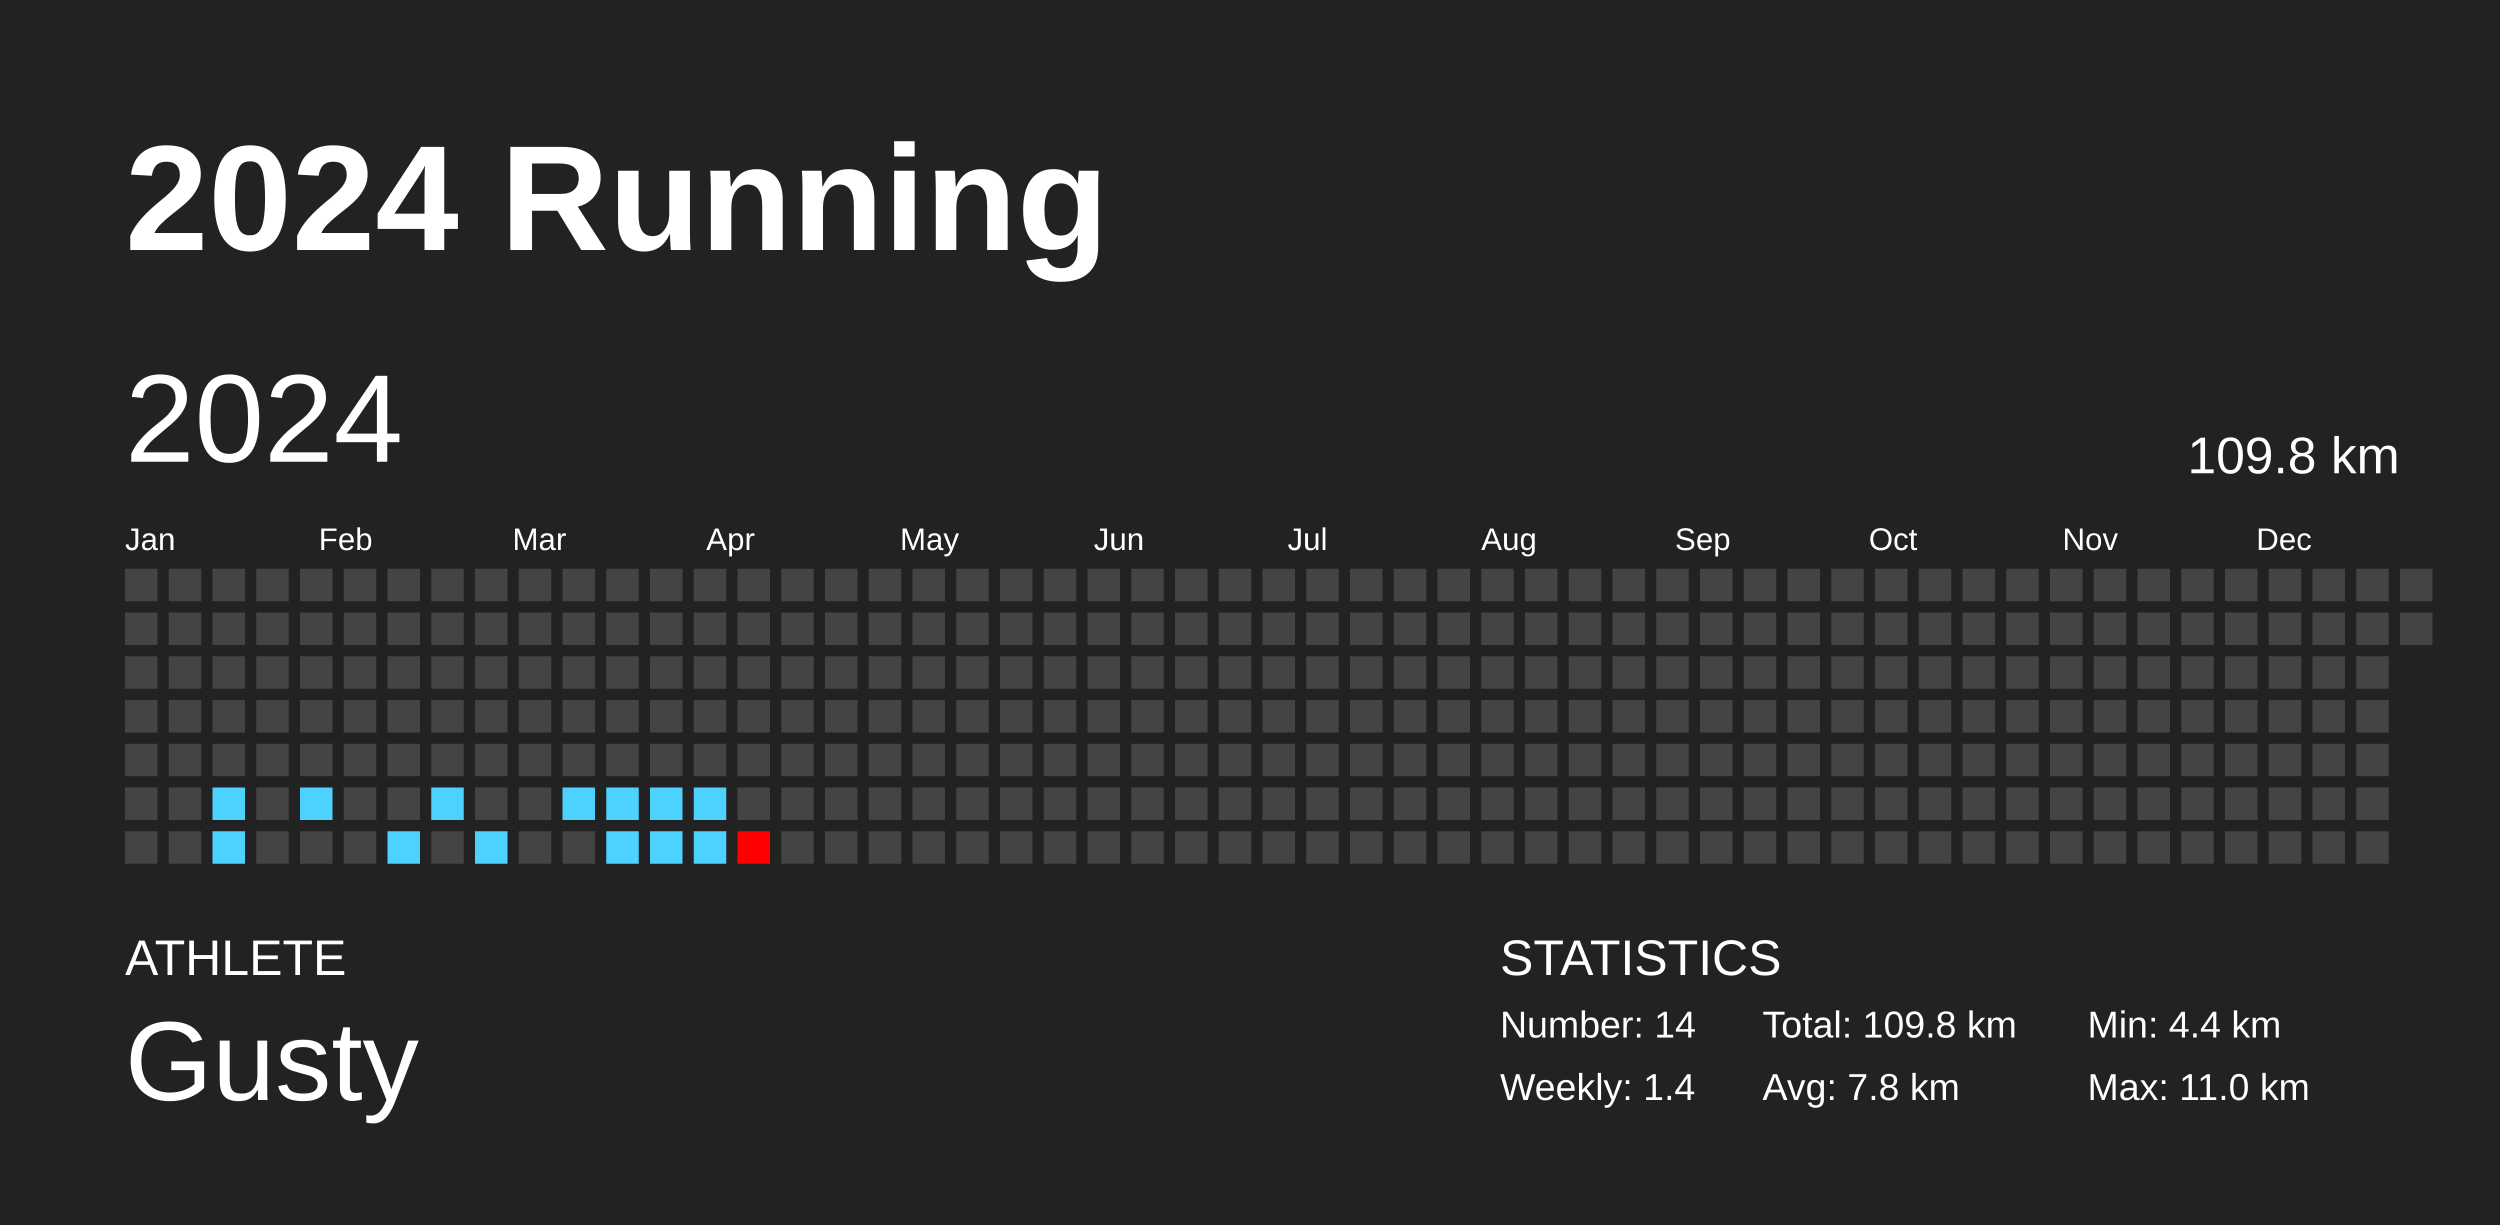
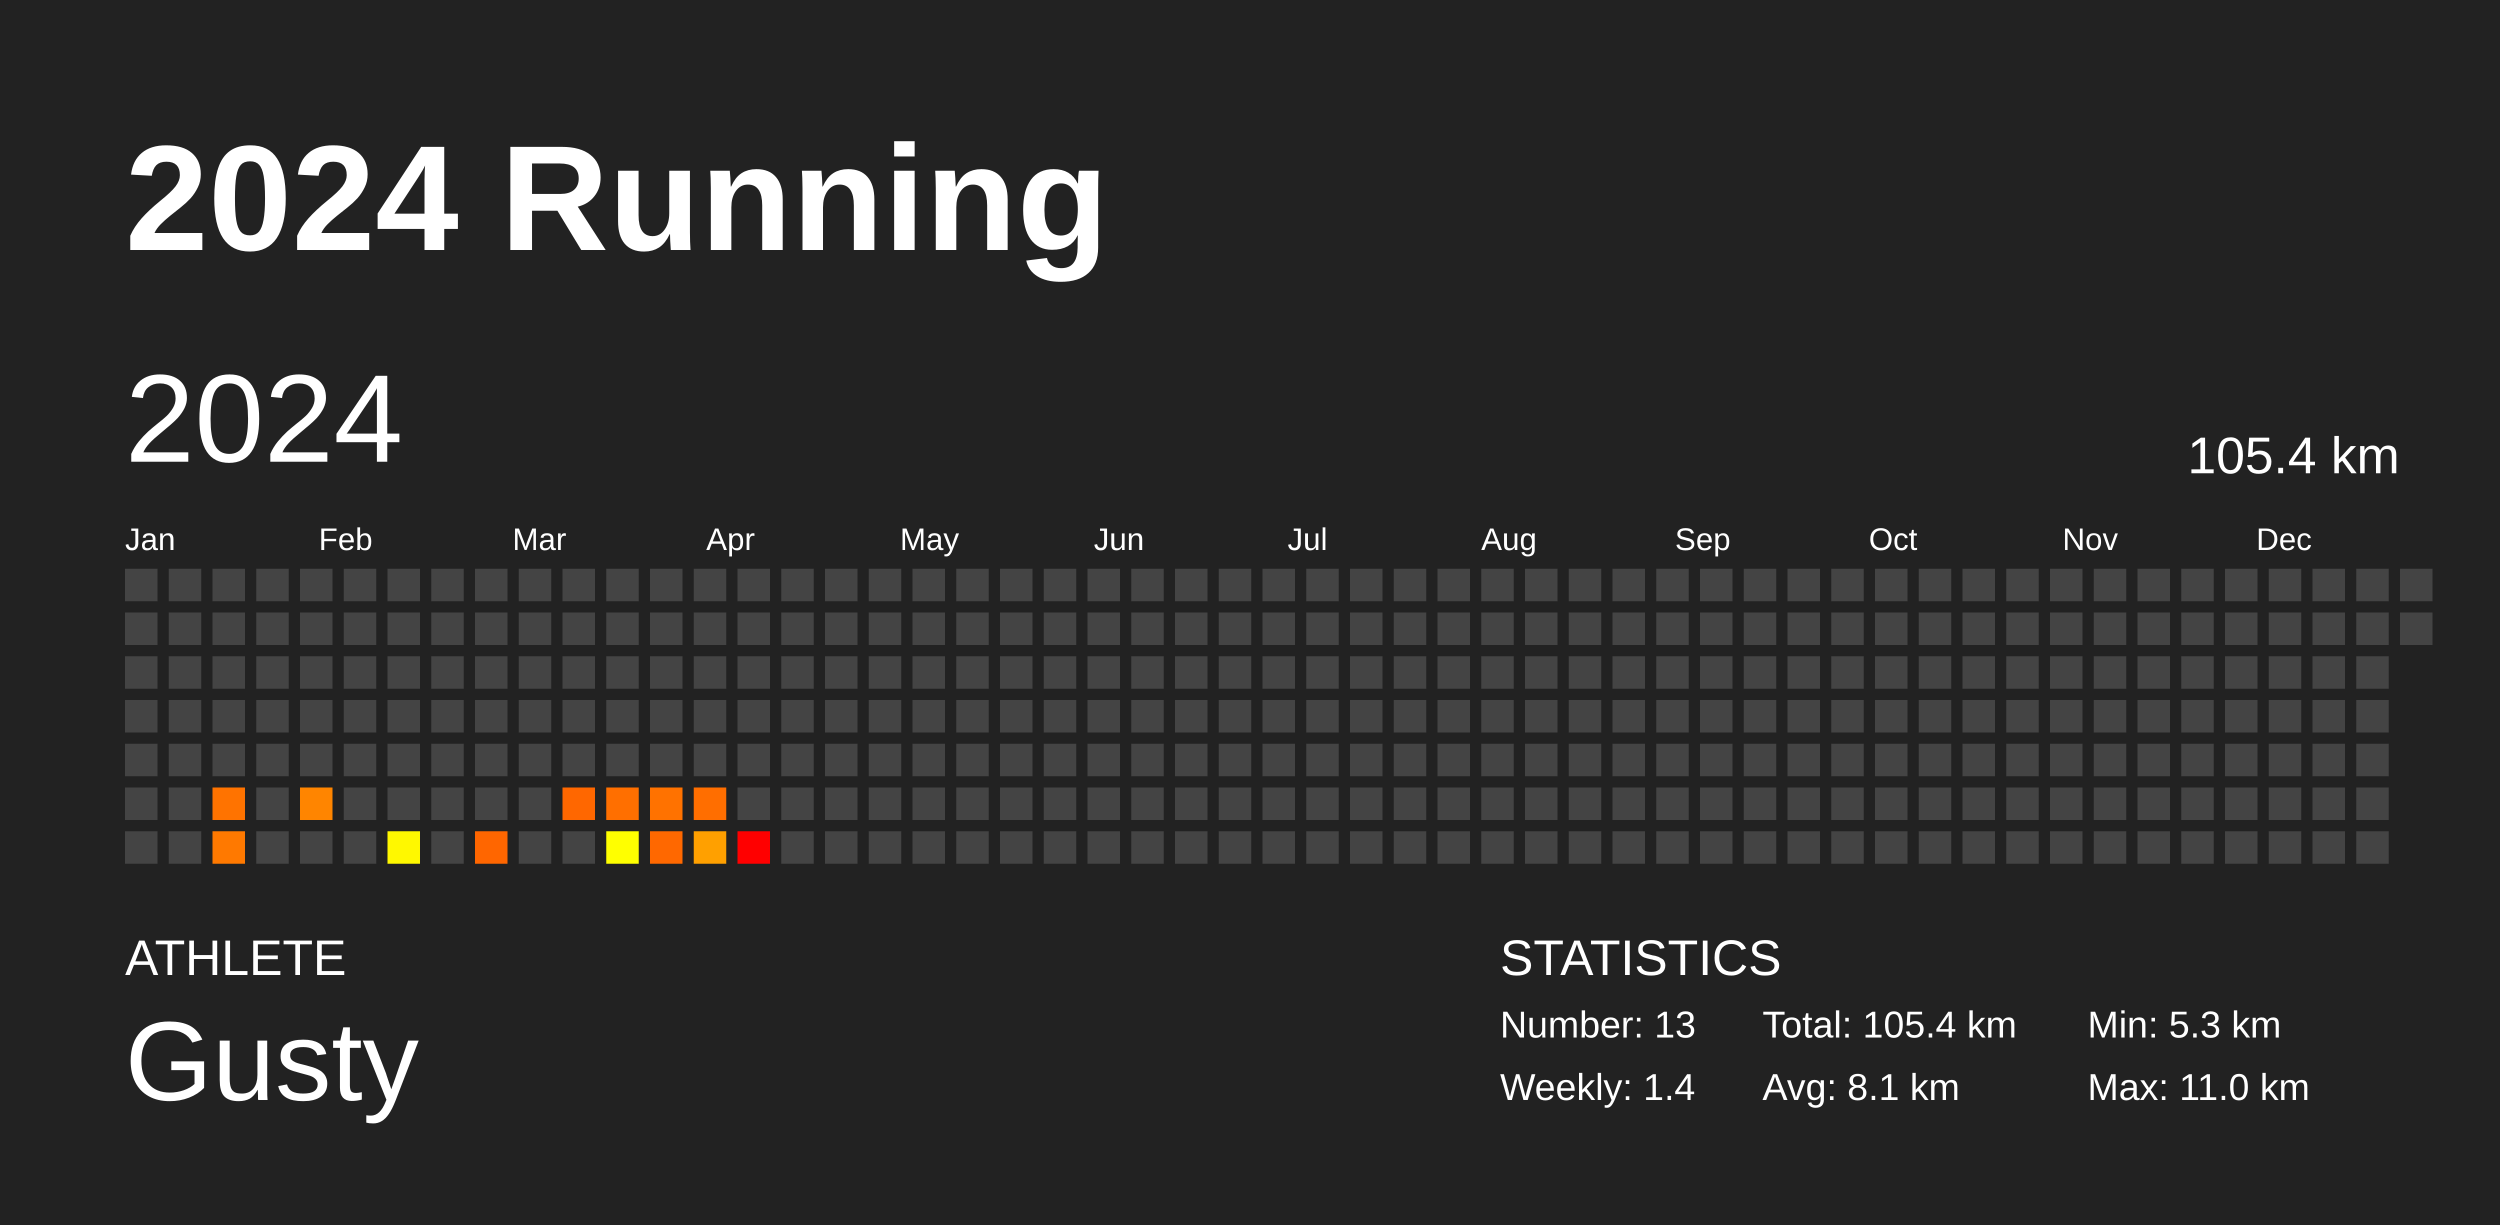
<svg xmlns="http://www.w3.org/2000/svg" baseProfile="full" height="98mm" version="1.1" viewBox="0,0,200,98" width="200mm">
  <defs />
  <rect fill="#222222" height="98" width="200" x="0" y="0" />
  <text fill="#FFFFFF" style="font-size:12px; font-family:Arial; font-weight:bold;" x="10" y="20">2024 Running</text>
  <text fill="#FFFFFF" style="font-size:4px; font-family:Arial" x="10" y="78">ATHLETE</text>
  <text fill="#FFFFFF" style="font-size:9px; font-family:Arial" x="10" y="88">Gusty</text>
  <text fill="#FFFFFF" style="font-size:4px; font-family:Arial" x="120" y="78">STATISTICS</text>
-   <text fill="#FFFFFF" style="font-size:3px; font-family:Arial" x="120" y="83">Number: 14</text>
+   <text fill="#FFFFFF" style="font-size:3px; font-family:Arial" x="120" y="83">Number: 13</text>
  <text fill="#FFFFFF" style="font-size:3px; font-family:Arial" x="120" y="88">Weekly: 1.4</text>
-   <text fill="#FFFFFF" style="font-size:3px; font-family:Arial" x="141" y="83">Total: 109.8 km</text>
-   <text fill="#FFFFFF" style="font-size:3px; font-family:Arial" x="141" y="88">Avg: 7.8 km</text>
-   <text fill="#FFFFFF" style="font-size:3px; font-family:Arial" x="167" y="83">Min: 4.4 km</text>
+   <text fill="#FFFFFF" style="font-size:3px; font-family:Arial" x="141" y="83">Total: 105.4 km</text>
+   <text fill="#FFFFFF" style="font-size:3px; font-family:Arial" x="141" y="88">Avg: 8.1 km</text>
+   <text fill="#FFFFFF" style="font-size:3px; font-family:Arial" x="167" y="83">Min: 5.3 km</text>
  <text fill="#FFFFFF" style="font-size:3px; font-family:Arial" x="167" y="88">Max: 11.0 km</text>
  <text dominant-baseline="hanging" fill="#FFFFFF" style="font-size:10.0px; font-family:Arial;" x="10" y="30">2024</text>
-   <text dominant-baseline="hanging" fill="#FFFFFF" style="font-size:4.125px; font-family:Arial;" x="175" y="35">109.8 km</text>
+   <text dominant-baseline="hanging" fill="#FFFFFF" style="font-size:4.125px; font-family:Arial;" x="175" y="35">105.4 km</text>
  <text fill="#FFFFFF" style="font-size:2.5px; font-family:Arial" x="10.0" y="44">Jan</text>
  <text fill="#FFFFFF" style="font-size:2.5px; font-family:Arial" x="25.5" y="44">Feb</text>
  <text fill="#FFFFFF" style="font-size:2.5px; font-family:Arial" x="41.0" y="44">Mar</text>
  <text fill="#FFFFFF" style="font-size:2.5px; font-family:Arial" x="56.5" y="44">Apr</text>
  <text fill="#FFFFFF" style="font-size:2.5px; font-family:Arial" x="72.0" y="44">May</text>
  <text fill="#FFFFFF" style="font-size:2.5px; font-family:Arial" x="87.5" y="44">Jun</text>
  <text fill="#FFFFFF" style="font-size:2.5px; font-family:Arial" x="103.0" y="44">Jul</text>
  <text fill="#FFFFFF" style="font-size:2.5px; font-family:Arial" x="118.5" y="44">Aug</text>
  <text fill="#FFFFFF" style="font-size:2.5px; font-family:Arial" x="134.0" y="44">Sep</text>
  <text fill="#FFFFFF" style="font-size:2.5px; font-family:Arial" x="149.5" y="44">Oct</text>
  <text fill="#FFFFFF" style="font-size:2.5px; font-family:Arial" x="165.0" y="44">Nov</text>
  <text fill="#FFFFFF" style="font-size:2.5px; font-family:Arial" x="180.5" y="44">Dec</text>
  <rect fill="#444444" height="2.6" width="2.6" x="10.0" y="45.5" />
  <rect fill="#444444" height="2.6" width="2.6" x="10.0" y="49.0" />
  <rect fill="#444444" height="2.6" width="2.6" x="10.0" y="52.5" />
  <rect fill="#444444" height="2.6" width="2.6" x="10.0" y="56.0" />
  <rect fill="#444444" height="2.6" width="2.6" x="10.0" y="59.5" />
  <rect fill="#444444" height="2.6" width="2.6" x="10.0" y="63.0" />
  <rect fill="#444444" height="2.6" width="2.6" x="10.0" y="66.5" />
  <rect fill="#444444" height="2.6" width="2.6" x="13.5" y="45.5" />
  <rect fill="#444444" height="2.6" width="2.6" x="13.5" y="49.0" />
  <rect fill="#444444" height="2.6" width="2.6" x="13.5" y="52.5" />
  <rect fill="#444444" height="2.6" width="2.6" x="13.5" y="56.0" />
  <rect fill="#444444" height="2.6" width="2.6" x="13.5" y="59.5" />
  <rect fill="#444444" height="2.6" width="2.6" x="13.5" y="63.0" />
  <rect fill="#444444" height="2.6" width="2.6" x="13.5" y="66.5" />
  <rect fill="#444444" height="2.6" width="2.6" x="17.0" y="45.5" />
  <rect fill="#444444" height="2.6" width="2.6" x="17.0" y="49.0" />
  <rect fill="#444444" height="2.6" width="2.6" x="17.0" y="52.5" />
  <rect fill="#444444" height="2.6" width="2.6" x="17.0" y="56.0" />
  <rect fill="#444444" height="2.6" width="2.6" x="17.0" y="59.5" />
-   <rect fill="#4dd2ff" height="2.6" width="2.6" x="17.0" y="63.0" />
-   <rect fill="#4dd2ff" height="2.6" width="2.6" x="17.0" y="66.5" />
+   <rect fill="#ff7300" height="2.6" width="2.6" x="17.0" y="63.0" />
+   <rect fill="#ff7900" height="2.6" width="2.6" x="17.0" y="66.5" />
  <rect fill="#444444" height="2.6" width="2.6" x="20.5" y="45.5" />
  <rect fill="#444444" height="2.6" width="2.6" x="20.5" y="49.0" />
  <rect fill="#444444" height="2.6" width="2.6" x="20.5" y="52.5" />
  <rect fill="#444444" height="2.6" width="2.6" x="20.5" y="56.0" />
  <rect fill="#444444" height="2.6" width="2.6" x="20.5" y="59.5" />
  <rect fill="#444444" height="2.6" width="2.6" x="20.5" y="63.0" />
  <rect fill="#444444" height="2.6" width="2.6" x="20.5" y="66.5" />
  <rect fill="#444444" height="2.6" width="2.6" x="24.0" y="45.5" />
  <rect fill="#444444" height="2.6" width="2.6" x="24.0" y="49.0" />
  <rect fill="#444444" height="2.6" width="2.6" x="24.0" y="52.5" />
  <rect fill="#444444" height="2.6" width="2.6" x="24.0" y="56.0" />
  <rect fill="#444444" height="2.6" width="2.6" x="24.0" y="59.5" />
-   <rect fill="#4dd2ff" height="2.6" width="2.6" x="24.0" y="63.0" />
+   <rect fill="#ff8500" height="2.6" width="2.6" x="24.0" y="63.0" />
  <rect fill="#444444" height="2.6" width="2.6" x="24.0" y="66.5" />
  <rect fill="#444444" height="2.6" width="2.6" x="27.5" y="45.5" />
  <rect fill="#444444" height="2.6" width="2.6" x="27.5" y="49.0" />
  <rect fill="#444444" height="2.6" width="2.6" x="27.5" y="52.5" />
  <rect fill="#444444" height="2.6" width="2.6" x="27.5" y="56.0" />
  <rect fill="#444444" height="2.6" width="2.6" x="27.5" y="59.5" />
  <rect fill="#444444" height="2.6" width="2.6" x="27.5" y="63.0" />
  <rect fill="#444444" height="2.6" width="2.6" x="27.5" y="66.5" />
  <rect fill="#444444" height="2.6" width="2.6" x="31.0" y="45.5" />
  <rect fill="#444444" height="2.6" width="2.6" x="31.0" y="49.0" />
  <rect fill="#444444" height="2.6" width="2.6" x="31.0" y="52.5" />
  <rect fill="#444444" height="2.6" width="2.6" x="31.0" y="56.0" />
  <rect fill="#444444" height="2.6" width="2.6" x="31.0" y="59.5" />
  <rect fill="#444444" height="2.6" width="2.6" x="31.0" y="63.0" />
-   <rect fill="#4dd2ff" height="2.6" width="2.6" x="31.0" y="66.5" />
+   <rect fill="#fff800" height="2.6" width="2.6" x="31.0" y="66.5" />
  <rect fill="#444444" height="2.6" width="2.6" x="34.5" y="45.5" />
  <rect fill="#444444" height="2.6" width="2.6" x="34.5" y="49.0" />
  <rect fill="#444444" height="2.6" width="2.6" x="34.5" y="52.5" />
  <rect fill="#444444" height="2.6" width="2.6" x="34.5" y="56.0" />
  <rect fill="#444444" height="2.6" width="2.6" x="34.5" y="59.5" />
-   <rect fill="#4dd2ff" height="2.6" width="2.6" x="34.5" y="63.0" />
+   <rect fill="#444444" height="2.6" width="2.6" x="34.5" y="63.0" />
  <rect fill="#444444" height="2.6" width="2.6" x="34.5" y="66.5" />
  <rect fill="#444444" height="2.6" width="2.6" x="38.0" y="45.5" />
  <rect fill="#444444" height="2.6" width="2.6" x="38.0" y="49.0" />
  <rect fill="#444444" height="2.6" width="2.6" x="38.0" y="52.5" />
  <rect fill="#444444" height="2.6" width="2.6" x="38.0" y="56.0" />
  <rect fill="#444444" height="2.6" width="2.6" x="38.0" y="59.5" />
  <rect fill="#444444" height="2.6" width="2.6" x="38.0" y="63.0" />
-   <rect fill="#4dd2ff" height="2.6" width="2.6" x="38.0" y="66.5" />
+   <rect fill="#ff6600" height="2.6" width="2.6" x="38.0" y="66.5" />
  <rect fill="#444444" height="2.6" width="2.6" x="41.5" y="45.5" />
  <rect fill="#444444" height="2.6" width="2.6" x="41.5" y="49.0" />
  <rect fill="#444444" height="2.6" width="2.6" x="41.5" y="52.5" />
  <rect fill="#444444" height="2.6" width="2.6" x="41.5" y="56.0" />
  <rect fill="#444444" height="2.6" width="2.6" x="41.5" y="59.5" />
  <rect fill="#444444" height="2.6" width="2.6" x="41.5" y="63.0" />
  <rect fill="#444444" height="2.6" width="2.6" x="41.5" y="66.5" />
  <rect fill="#444444" height="2.6" width="2.6" x="45.0" y="45.5" />
  <rect fill="#444444" height="2.6" width="2.6" x="45.0" y="49.0" />
  <rect fill="#444444" height="2.6" width="2.6" x="45.0" y="52.5" />
  <rect fill="#444444" height="2.6" width="2.6" x="45.0" y="56.0" />
  <rect fill="#444444" height="2.6" width="2.6" x="45.0" y="59.5" />
-   <rect fill="#4dd2ff" height="2.6" width="2.6" x="45.0" y="63.0" />
+   <rect fill="#ff6700" height="2.6" width="2.6" x="45.0" y="63.0" />
  <rect fill="#444444" height="2.6" width="2.6" x="45.0" y="66.5" />
  <rect fill="#444444" height="2.6" width="2.6" x="48.5" y="45.5" />
  <rect fill="#444444" height="2.6" width="2.6" x="48.5" y="49.0" />
  <rect fill="#444444" height="2.6" width="2.6" x="48.5" y="52.5" />
  <rect fill="#444444" height="2.6" width="2.6" x="48.5" y="56.0" />
  <rect fill="#444444" height="2.6" width="2.6" x="48.5" y="59.5" />
-   <rect fill="#4dd2ff" height="2.6" width="2.6" x="48.5" y="63.0" />
-   <rect fill="#4dd2ff" height="2.6" width="2.6" x="48.5" y="66.5" />
+   <rect fill="#ff6f00" height="2.6" width="2.6" x="48.5" y="63.0" />
+   <rect fill="#ffff00" height="2.6" width="2.6" x="48.5" y="66.5" />
  <rect fill="#444444" height="2.6" width="2.6" x="52.0" y="45.5" />
  <rect fill="#444444" height="2.6" width="2.6" x="52.0" y="49.0" />
  <rect fill="#444444" height="2.6" width="2.6" x="52.0" y="52.5" />
  <rect fill="#444444" height="2.6" width="2.6" x="52.0" y="56.0" />
  <rect fill="#444444" height="2.6" width="2.6" x="52.0" y="59.5" />
-   <rect fill="#4dd2ff" height="2.6" width="2.6" x="52.0" y="63.0" />
-   <rect fill="#4dd2ff" height="2.6" width="2.6" x="52.0" y="66.5" />
+   <rect fill="#ff7200" height="2.6" width="2.6" x="52.0" y="63.0" />
+   <rect fill="#ff6800" height="2.6" width="2.6" x="52.0" y="66.5" />
  <rect fill="#444444" height="2.6" width="2.6" x="55.5" y="45.5" />
  <rect fill="#444444" height="2.6" width="2.6" x="55.5" y="49.0" />
  <rect fill="#444444" height="2.6" width="2.6" x="55.5" y="52.5" />
  <rect fill="#444444" height="2.6" width="2.6" x="55.5" y="56.0" />
  <rect fill="#444444" height="2.6" width="2.6" x="55.5" y="59.5" />
-   <rect fill="#4dd2ff" height="2.6" width="2.6" x="55.5" y="63.0" />
-   <rect fill="#4dd2ff" height="2.6" width="2.6" x="55.5" y="66.5" />
+   <rect fill="#ff6e00" height="2.6" width="2.6" x="55.5" y="63.0" />
+   <rect fill="#ffa000" height="2.6" width="2.6" x="55.5" y="66.5" />
  <rect fill="#444444" height="2.6" width="2.6" x="59.0" y="45.5" />
  <rect fill="#444444" height="2.6" width="2.6" x="59.0" y="49.0" />
  <rect fill="#444444" height="2.6" width="2.6" x="59.0" y="52.5" />
  <rect fill="#444444" height="2.6" width="2.6" x="59.0" y="56.0" />
  <rect fill="#444444" height="2.6" width="2.6" x="59.0" y="59.5" />
  <rect fill="#444444" height="2.6" width="2.6" x="59.0" y="63.0" />
-   <rect fill="#ff0000" height="2.6" width="2.6" x="59.0" y="66.5" />
+   <rect fill="red" height="2.6" width="2.6" x="59.0" y="66.5" />
  <rect fill="#444444" height="2.6" width="2.6" x="62.5" y="45.5" />
  <rect fill="#444444" height="2.6" width="2.6" x="62.5" y="49.0" />
  <rect fill="#444444" height="2.6" width="2.6" x="62.5" y="52.5" />
  <rect fill="#444444" height="2.6" width="2.6" x="62.5" y="56.0" />
  <rect fill="#444444" height="2.6" width="2.6" x="62.5" y="59.5" />
  <rect fill="#444444" height="2.6" width="2.6" x="62.5" y="63.0" />
  <rect fill="#444444" height="2.6" width="2.6" x="62.5" y="66.5" />
  <rect fill="#444444" height="2.6" width="2.6" x="66.0" y="45.5" />
  <rect fill="#444444" height="2.6" width="2.6" x="66.0" y="49.0" />
  <rect fill="#444444" height="2.6" width="2.6" x="66.0" y="52.5" />
  <rect fill="#444444" height="2.6" width="2.6" x="66.0" y="56.0" />
  <rect fill="#444444" height="2.6" width="2.6" x="66.0" y="59.5" />
  <rect fill="#444444" height="2.6" width="2.6" x="66.0" y="63.0" />
  <rect fill="#444444" height="2.6" width="2.6" x="66.0" y="66.5" />
  <rect fill="#444444" height="2.6" width="2.6" x="69.5" y="45.5" />
  <rect fill="#444444" height="2.6" width="2.6" x="69.5" y="49.0" />
  <rect fill="#444444" height="2.6" width="2.6" x="69.5" y="52.5" />
  <rect fill="#444444" height="2.6" width="2.6" x="69.5" y="56.0" />
  <rect fill="#444444" height="2.6" width="2.6" x="69.5" y="59.5" />
  <rect fill="#444444" height="2.6" width="2.6" x="69.5" y="63.0" />
  <rect fill="#444444" height="2.6" width="2.6" x="69.5" y="66.5" />
  <rect fill="#444444" height="2.6" width="2.6" x="73.0" y="45.5" />
  <rect fill="#444444" height="2.6" width="2.6" x="73.0" y="49.0" />
  <rect fill="#444444" height="2.6" width="2.6" x="73.0" y="52.5" />
  <rect fill="#444444" height="2.6" width="2.6" x="73.0" y="56.0" />
  <rect fill="#444444" height="2.6" width="2.6" x="73.0" y="59.5" />
  <rect fill="#444444" height="2.6" width="2.6" x="73.0" y="63.0" />
  <rect fill="#444444" height="2.6" width="2.6" x="73.0" y="66.5" />
  <rect fill="#444444" height="2.6" width="2.6" x="76.5" y="45.5" />
  <rect fill="#444444" height="2.6" width="2.6" x="76.5" y="49.0" />
  <rect fill="#444444" height="2.6" width="2.6" x="76.5" y="52.5" />
  <rect fill="#444444" height="2.6" width="2.6" x="76.5" y="56.0" />
  <rect fill="#444444" height="2.6" width="2.6" x="76.5" y="59.5" />
  <rect fill="#444444" height="2.6" width="2.6" x="76.5" y="63.0" />
  <rect fill="#444444" height="2.6" width="2.6" x="76.5" y="66.5" />
  <rect fill="#444444" height="2.6" width="2.6" x="80.0" y="45.5" />
  <rect fill="#444444" height="2.6" width="2.6" x="80.0" y="49.0" />
  <rect fill="#444444" height="2.6" width="2.6" x="80.0" y="52.5" />
  <rect fill="#444444" height="2.6" width="2.6" x="80.0" y="56.0" />
  <rect fill="#444444" height="2.6" width="2.6" x="80.0" y="59.5" />
  <rect fill="#444444" height="2.6" width="2.6" x="80.0" y="63.0" />
  <rect fill="#444444" height="2.6" width="2.6" x="80.0" y="66.5" />
  <rect fill="#444444" height="2.6" width="2.6" x="83.5" y="45.5" />
  <rect fill="#444444" height="2.6" width="2.6" x="83.5" y="49.0" />
  <rect fill="#444444" height="2.6" width="2.6" x="83.5" y="52.5" />
  <rect fill="#444444" height="2.6" width="2.6" x="83.5" y="56.0" />
  <rect fill="#444444" height="2.6" width="2.6" x="83.5" y="59.5" />
  <rect fill="#444444" height="2.6" width="2.6" x="83.5" y="63.0" />
  <rect fill="#444444" height="2.6" width="2.6" x="83.5" y="66.5" />
  <rect fill="#444444" height="2.6" width="2.6" x="87.0" y="45.5" />
  <rect fill="#444444" height="2.6" width="2.6" x="87.0" y="49.0" />
  <rect fill="#444444" height="2.6" width="2.6" x="87.0" y="52.5" />
  <rect fill="#444444" height="2.6" width="2.6" x="87.0" y="56.0" />
  <rect fill="#444444" height="2.6" width="2.6" x="87.0" y="59.5" />
  <rect fill="#444444" height="2.6" width="2.6" x="87.0" y="63.0" />
  <rect fill="#444444" height="2.6" width="2.6" x="87.0" y="66.5" />
  <rect fill="#444444" height="2.6" width="2.6" x="90.5" y="45.5" />
  <rect fill="#444444" height="2.6" width="2.6" x="90.5" y="49.0" />
  <rect fill="#444444" height="2.6" width="2.6" x="90.5" y="52.5" />
  <rect fill="#444444" height="2.6" width="2.6" x="90.5" y="56.0" />
  <rect fill="#444444" height="2.6" width="2.6" x="90.5" y="59.5" />
  <rect fill="#444444" height="2.6" width="2.6" x="90.5" y="63.0" />
  <rect fill="#444444" height="2.6" width="2.6" x="90.5" y="66.5" />
  <rect fill="#444444" height="2.6" width="2.6" x="94.0" y="45.5" />
  <rect fill="#444444" height="2.6" width="2.6" x="94.0" y="49.0" />
  <rect fill="#444444" height="2.6" width="2.6" x="94.0" y="52.5" />
  <rect fill="#444444" height="2.6" width="2.6" x="94.0" y="56.0" />
  <rect fill="#444444" height="2.6" width="2.6" x="94.0" y="59.5" />
  <rect fill="#444444" height="2.6" width="2.6" x="94.0" y="63.0" />
  <rect fill="#444444" height="2.6" width="2.6" x="94.0" y="66.5" />
  <rect fill="#444444" height="2.6" width="2.6" x="97.5" y="45.5" />
  <rect fill="#444444" height="2.6" width="2.6" x="97.5" y="49.0" />
  <rect fill="#444444" height="2.6" width="2.6" x="97.5" y="52.5" />
  <rect fill="#444444" height="2.6" width="2.6" x="97.5" y="56.0" />
  <rect fill="#444444" height="2.6" width="2.6" x="97.5" y="59.5" />
  <rect fill="#444444" height="2.6" width="2.6" x="97.5" y="63.0" />
  <rect fill="#444444" height="2.6" width="2.6" x="97.5" y="66.5" />
  <rect fill="#444444" height="2.6" width="2.6" x="101.0" y="45.5" />
  <rect fill="#444444" height="2.6" width="2.6" x="101.0" y="49.0" />
  <rect fill="#444444" height="2.6" width="2.6" x="101.0" y="52.5" />
  <rect fill="#444444" height="2.6" width="2.6" x="101.0" y="56.0" />
  <rect fill="#444444" height="2.6" width="2.6" x="101.0" y="59.5" />
  <rect fill="#444444" height="2.6" width="2.6" x="101.0" y="63.0" />
  <rect fill="#444444" height="2.6" width="2.6" x="101.0" y="66.5" />
  <rect fill="#444444" height="2.6" width="2.6" x="104.5" y="45.5" />
  <rect fill="#444444" height="2.6" width="2.6" x="104.5" y="49.0" />
  <rect fill="#444444" height="2.6" width="2.6" x="104.5" y="52.5" />
  <rect fill="#444444" height="2.6" width="2.6" x="104.5" y="56.0" />
  <rect fill="#444444" height="2.6" width="2.6" x="104.5" y="59.5" />
  <rect fill="#444444" height="2.6" width="2.6" x="104.5" y="63.0" />
  <rect fill="#444444" height="2.6" width="2.6" x="104.5" y="66.5" />
  <rect fill="#444444" height="2.6" width="2.6" x="108.0" y="45.5" />
  <rect fill="#444444" height="2.6" width="2.6" x="108.0" y="49.0" />
  <rect fill="#444444" height="2.6" width="2.6" x="108.0" y="52.5" />
  <rect fill="#444444" height="2.6" width="2.6" x="108.0" y="56.0" />
  <rect fill="#444444" height="2.6" width="2.6" x="108.0" y="59.5" />
  <rect fill="#444444" height="2.6" width="2.6" x="108.0" y="63.0" />
  <rect fill="#444444" height="2.6" width="2.6" x="108.0" y="66.5" />
  <rect fill="#444444" height="2.6" width="2.6" x="111.5" y="45.5" />
  <rect fill="#444444" height="2.6" width="2.6" x="111.5" y="49.0" />
  <rect fill="#444444" height="2.6" width="2.6" x="111.5" y="52.5" />
  <rect fill="#444444" height="2.6" width="2.6" x="111.5" y="56.0" />
  <rect fill="#444444" height="2.6" width="2.6" x="111.5" y="59.5" />
  <rect fill="#444444" height="2.6" width="2.6" x="111.5" y="63.0" />
  <rect fill="#444444" height="2.6" width="2.6" x="111.5" y="66.5" />
  <rect fill="#444444" height="2.6" width="2.6" x="115.0" y="45.5" />
  <rect fill="#444444" height="2.6" width="2.6" x="115.0" y="49.0" />
  <rect fill="#444444" height="2.6" width="2.6" x="115.0" y="52.5" />
  <rect fill="#444444" height="2.6" width="2.6" x="115.0" y="56.0" />
  <rect fill="#444444" height="2.6" width="2.6" x="115.0" y="59.5" />
  <rect fill="#444444" height="2.6" width="2.6" x="115.0" y="63.0" />
  <rect fill="#444444" height="2.6" width="2.6" x="115.0" y="66.5" />
  <rect fill="#444444" height="2.6" width="2.6" x="118.5" y="45.5" />
  <rect fill="#444444" height="2.6" width="2.6" x="118.5" y="49.0" />
  <rect fill="#444444" height="2.6" width="2.6" x="118.5" y="52.5" />
  <rect fill="#444444" height="2.6" width="2.6" x="118.5" y="56.0" />
  <rect fill="#444444" height="2.6" width="2.6" x="118.5" y="59.5" />
  <rect fill="#444444" height="2.6" width="2.6" x="118.5" y="63.0" />
  <rect fill="#444444" height="2.6" width="2.6" x="118.5" y="66.5" />
  <rect fill="#444444" height="2.6" width="2.6" x="122.0" y="45.5" />
  <rect fill="#444444" height="2.6" width="2.6" x="122.0" y="49.0" />
  <rect fill="#444444" height="2.6" width="2.6" x="122.0" y="52.5" />
  <rect fill="#444444" height="2.6" width="2.6" x="122.0" y="56.0" />
  <rect fill="#444444" height="2.6" width="2.6" x="122.0" y="59.5" />
  <rect fill="#444444" height="2.6" width="2.6" x="122.0" y="63.0" />
  <rect fill="#444444" height="2.6" width="2.6" x="122.0" y="66.5" />
  <rect fill="#444444" height="2.6" width="2.6" x="125.5" y="45.5" />
  <rect fill="#444444" height="2.6" width="2.6" x="125.5" y="49.0" />
  <rect fill="#444444" height="2.6" width="2.6" x="125.5" y="52.5" />
  <rect fill="#444444" height="2.6" width="2.6" x="125.5" y="56.0" />
  <rect fill="#444444" height="2.6" width="2.6" x="125.5" y="59.5" />
  <rect fill="#444444" height="2.6" width="2.6" x="125.5" y="63.0" />
  <rect fill="#444444" height="2.6" width="2.6" x="125.5" y="66.5" />
  <rect fill="#444444" height="2.6" width="2.6" x="129.0" y="45.5" />
  <rect fill="#444444" height="2.6" width="2.6" x="129.0" y="49.0" />
  <rect fill="#444444" height="2.6" width="2.6" x="129.0" y="52.5" />
  <rect fill="#444444" height="2.6" width="2.6" x="129.0" y="56.0" />
  <rect fill="#444444" height="2.6" width="2.6" x="129.0" y="59.5" />
  <rect fill="#444444" height="2.6" width="2.6" x="129.0" y="63.0" />
  <rect fill="#444444" height="2.6" width="2.6" x="129.0" y="66.5" />
  <rect fill="#444444" height="2.6" width="2.6" x="132.5" y="45.5" />
  <rect fill="#444444" height="2.6" width="2.6" x="132.5" y="49.0" />
  <rect fill="#444444" height="2.6" width="2.6" x="132.5" y="52.5" />
  <rect fill="#444444" height="2.6" width="2.6" x="132.5" y="56.0" />
  <rect fill="#444444" height="2.6" width="2.6" x="132.5" y="59.5" />
  <rect fill="#444444" height="2.6" width="2.6" x="132.5" y="63.0" />
  <rect fill="#444444" height="2.6" width="2.6" x="132.5" y="66.5" />
  <rect fill="#444444" height="2.6" width="2.6" x="136.0" y="45.5" />
  <rect fill="#444444" height="2.6" width="2.6" x="136.0" y="49.0" />
  <rect fill="#444444" height="2.6" width="2.6" x="136.0" y="52.5" />
  <rect fill="#444444" height="2.6" width="2.6" x="136.0" y="56.0" />
  <rect fill="#444444" height="2.6" width="2.6" x="136.0" y="59.5" />
  <rect fill="#444444" height="2.6" width="2.6" x="136.0" y="63.0" />
  <rect fill="#444444" height="2.6" width="2.6" x="136.0" y="66.5" />
  <rect fill="#444444" height="2.6" width="2.6" x="139.5" y="45.5" />
  <rect fill="#444444" height="2.6" width="2.6" x="139.5" y="49.0" />
  <rect fill="#444444" height="2.6" width="2.6" x="139.5" y="52.5" />
  <rect fill="#444444" height="2.6" width="2.6" x="139.5" y="56.0" />
  <rect fill="#444444" height="2.6" width="2.6" x="139.5" y="59.5" />
  <rect fill="#444444" height="2.6" width="2.6" x="139.5" y="63.0" />
  <rect fill="#444444" height="2.6" width="2.6" x="139.5" y="66.5" />
  <rect fill="#444444" height="2.6" width="2.6" x="143.0" y="45.5" />
  <rect fill="#444444" height="2.6" width="2.6" x="143.0" y="49.0" />
  <rect fill="#444444" height="2.6" width="2.6" x="143.0" y="52.5" />
  <rect fill="#444444" height="2.6" width="2.6" x="143.0" y="56.0" />
  <rect fill="#444444" height="2.6" width="2.6" x="143.0" y="59.5" />
  <rect fill="#444444" height="2.6" width="2.6" x="143.0" y="63.0" />
  <rect fill="#444444" height="2.6" width="2.6" x="143.0" y="66.5" />
  <rect fill="#444444" height="2.6" width="2.6" x="146.5" y="45.5" />
  <rect fill="#444444" height="2.6" width="2.6" x="146.5" y="49.0" />
  <rect fill="#444444" height="2.6" width="2.6" x="146.5" y="52.5" />
  <rect fill="#444444" height="2.6" width="2.6" x="146.5" y="56.0" />
  <rect fill="#444444" height="2.6" width="2.6" x="146.5" y="59.5" />
  <rect fill="#444444" height="2.6" width="2.6" x="146.5" y="63.0" />
  <rect fill="#444444" height="2.6" width="2.6" x="146.5" y="66.5" />
  <rect fill="#444444" height="2.6" width="2.6" x="150.0" y="45.5" />
  <rect fill="#444444" height="2.6" width="2.6" x="150.0" y="49.0" />
  <rect fill="#444444" height="2.6" width="2.6" x="150.0" y="52.5" />
  <rect fill="#444444" height="2.6" width="2.6" x="150.0" y="56.0" />
  <rect fill="#444444" height="2.6" width="2.6" x="150.0" y="59.5" />
  <rect fill="#444444" height="2.6" width="2.6" x="150.0" y="63.0" />
  <rect fill="#444444" height="2.6" width="2.6" x="150.0" y="66.5" />
  <rect fill="#444444" height="2.6" width="2.6" x="153.5" y="45.5" />
  <rect fill="#444444" height="2.6" width="2.6" x="153.5" y="49.0" />
  <rect fill="#444444" height="2.6" width="2.6" x="153.5" y="52.5" />
  <rect fill="#444444" height="2.6" width="2.6" x="153.5" y="56.0" />
  <rect fill="#444444" height="2.6" width="2.6" x="153.5" y="59.5" />
  <rect fill="#444444" height="2.6" width="2.6" x="153.5" y="63.0" />
  <rect fill="#444444" height="2.6" width="2.6" x="153.5" y="66.5" />
  <rect fill="#444444" height="2.6" width="2.6" x="157.0" y="45.5" />
  <rect fill="#444444" height="2.6" width="2.6" x="157.0" y="49.0" />
  <rect fill="#444444" height="2.6" width="2.6" x="157.0" y="52.5" />
  <rect fill="#444444" height="2.6" width="2.6" x="157.0" y="56.0" />
  <rect fill="#444444" height="2.6" width="2.6" x="157.0" y="59.5" />
  <rect fill="#444444" height="2.6" width="2.6" x="157.0" y="63.0" />
  <rect fill="#444444" height="2.6" width="2.6" x="157.0" y="66.5" />
  <rect fill="#444444" height="2.6" width="2.6" x="160.5" y="45.5" />
  <rect fill="#444444" height="2.6" width="2.6" x="160.5" y="49.0" />
  <rect fill="#444444" height="2.6" width="2.6" x="160.5" y="52.5" />
  <rect fill="#444444" height="2.6" width="2.6" x="160.5" y="56.0" />
  <rect fill="#444444" height="2.6" width="2.6" x="160.5" y="59.5" />
  <rect fill="#444444" height="2.6" width="2.6" x="160.5" y="63.0" />
  <rect fill="#444444" height="2.6" width="2.6" x="160.5" y="66.5" />
  <rect fill="#444444" height="2.6" width="2.6" x="164.0" y="45.5" />
  <rect fill="#444444" height="2.6" width="2.6" x="164.0" y="49.0" />
  <rect fill="#444444" height="2.6" width="2.6" x="164.0" y="52.5" />
  <rect fill="#444444" height="2.6" width="2.6" x="164.0" y="56.0" />
  <rect fill="#444444" height="2.6" width="2.6" x="164.0" y="59.5" />
  <rect fill="#444444" height="2.6" width="2.6" x="164.0" y="63.0" />
  <rect fill="#444444" height="2.6" width="2.6" x="164.0" y="66.5" />
  <rect fill="#444444" height="2.6" width="2.6" x="167.5" y="45.5" />
  <rect fill="#444444" height="2.6" width="2.6" x="167.5" y="49.0" />
  <rect fill="#444444" height="2.6" width="2.6" x="167.5" y="52.5" />
  <rect fill="#444444" height="2.6" width="2.6" x="167.5" y="56.0" />
  <rect fill="#444444" height="2.6" width="2.6" x="167.5" y="59.5" />
  <rect fill="#444444" height="2.6" width="2.6" x="167.5" y="63.0" />
  <rect fill="#444444" height="2.6" width="2.6" x="167.5" y="66.5" />
  <rect fill="#444444" height="2.6" width="2.6" x="171.0" y="45.5" />
  <rect fill="#444444" height="2.6" width="2.6" x="171.0" y="49.0" />
  <rect fill="#444444" height="2.6" width="2.6" x="171.0" y="52.5" />
  <rect fill="#444444" height="2.6" width="2.6" x="171.0" y="56.0" />
  <rect fill="#444444" height="2.6" width="2.6" x="171.0" y="59.5" />
  <rect fill="#444444" height="2.6" width="2.6" x="171.0" y="63.0" />
  <rect fill="#444444" height="2.6" width="2.6" x="171.0" y="66.5" />
  <rect fill="#444444" height="2.6" width="2.6" x="174.5" y="45.5" />
  <rect fill="#444444" height="2.6" width="2.6" x="174.5" y="49.0" />
  <rect fill="#444444" height="2.6" width="2.6" x="174.5" y="52.5" />
  <rect fill="#444444" height="2.6" width="2.6" x="174.5" y="56.0" />
  <rect fill="#444444" height="2.6" width="2.6" x="174.5" y="59.5" />
  <rect fill="#444444" height="2.6" width="2.6" x="174.5" y="63.0" />
  <rect fill="#444444" height="2.6" width="2.6" x="174.5" y="66.5" />
  <rect fill="#444444" height="2.6" width="2.6" x="178.0" y="45.5" />
  <rect fill="#444444" height="2.6" width="2.6" x="178.0" y="49.0" />
  <rect fill="#444444" height="2.6" width="2.6" x="178.0" y="52.5" />
  <rect fill="#444444" height="2.6" width="2.6" x="178.0" y="56.0" />
  <rect fill="#444444" height="2.6" width="2.6" x="178.0" y="59.5" />
  <rect fill="#444444" height="2.6" width="2.6" x="178.0" y="63.0" />
  <rect fill="#444444" height="2.6" width="2.6" x="178.0" y="66.5" />
  <rect fill="#444444" height="2.6" width="2.6" x="181.5" y="45.5" />
  <rect fill="#444444" height="2.6" width="2.6" x="181.5" y="49.0" />
  <rect fill="#444444" height="2.6" width="2.6" x="181.5" y="52.5" />
  <rect fill="#444444" height="2.6" width="2.6" x="181.5" y="56.0" />
  <rect fill="#444444" height="2.6" width="2.6" x="181.5" y="59.5" />
  <rect fill="#444444" height="2.6" width="2.6" x="181.5" y="63.0" />
  <rect fill="#444444" height="2.6" width="2.6" x="181.5" y="66.5" />
  <rect fill="#444444" height="2.6" width="2.6" x="185.0" y="45.5" />
  <rect fill="#444444" height="2.6" width="2.6" x="185.0" y="49.0" />
  <rect fill="#444444" height="2.6" width="2.6" x="185.0" y="52.5" />
  <rect fill="#444444" height="2.6" width="2.6" x="185.0" y="56.0" />
  <rect fill="#444444" height="2.6" width="2.6" x="185.0" y="59.5" />
  <rect fill="#444444" height="2.6" width="2.6" x="185.0" y="63.0" />
  <rect fill="#444444" height="2.6" width="2.6" x="185.0" y="66.5" />
  <rect fill="#444444" height="2.6" width="2.6" x="188.5" y="45.5" />
  <rect fill="#444444" height="2.6" width="2.6" x="188.5" y="49.0" />
  <rect fill="#444444" height="2.6" width="2.6" x="188.5" y="52.5" />
  <rect fill="#444444" height="2.6" width="2.6" x="188.5" y="56.0" />
  <rect fill="#444444" height="2.6" width="2.6" x="188.5" y="59.5" />
  <rect fill="#444444" height="2.6" width="2.6" x="188.5" y="63.0" />
  <rect fill="#444444" height="2.6" width="2.6" x="188.5" y="66.5" />
  <rect fill="#444444" height="2.6" width="2.6" x="192.0" y="45.5" />
  <rect fill="#444444" height="2.6" width="2.6" x="192.0" y="49.0" />
</svg>
